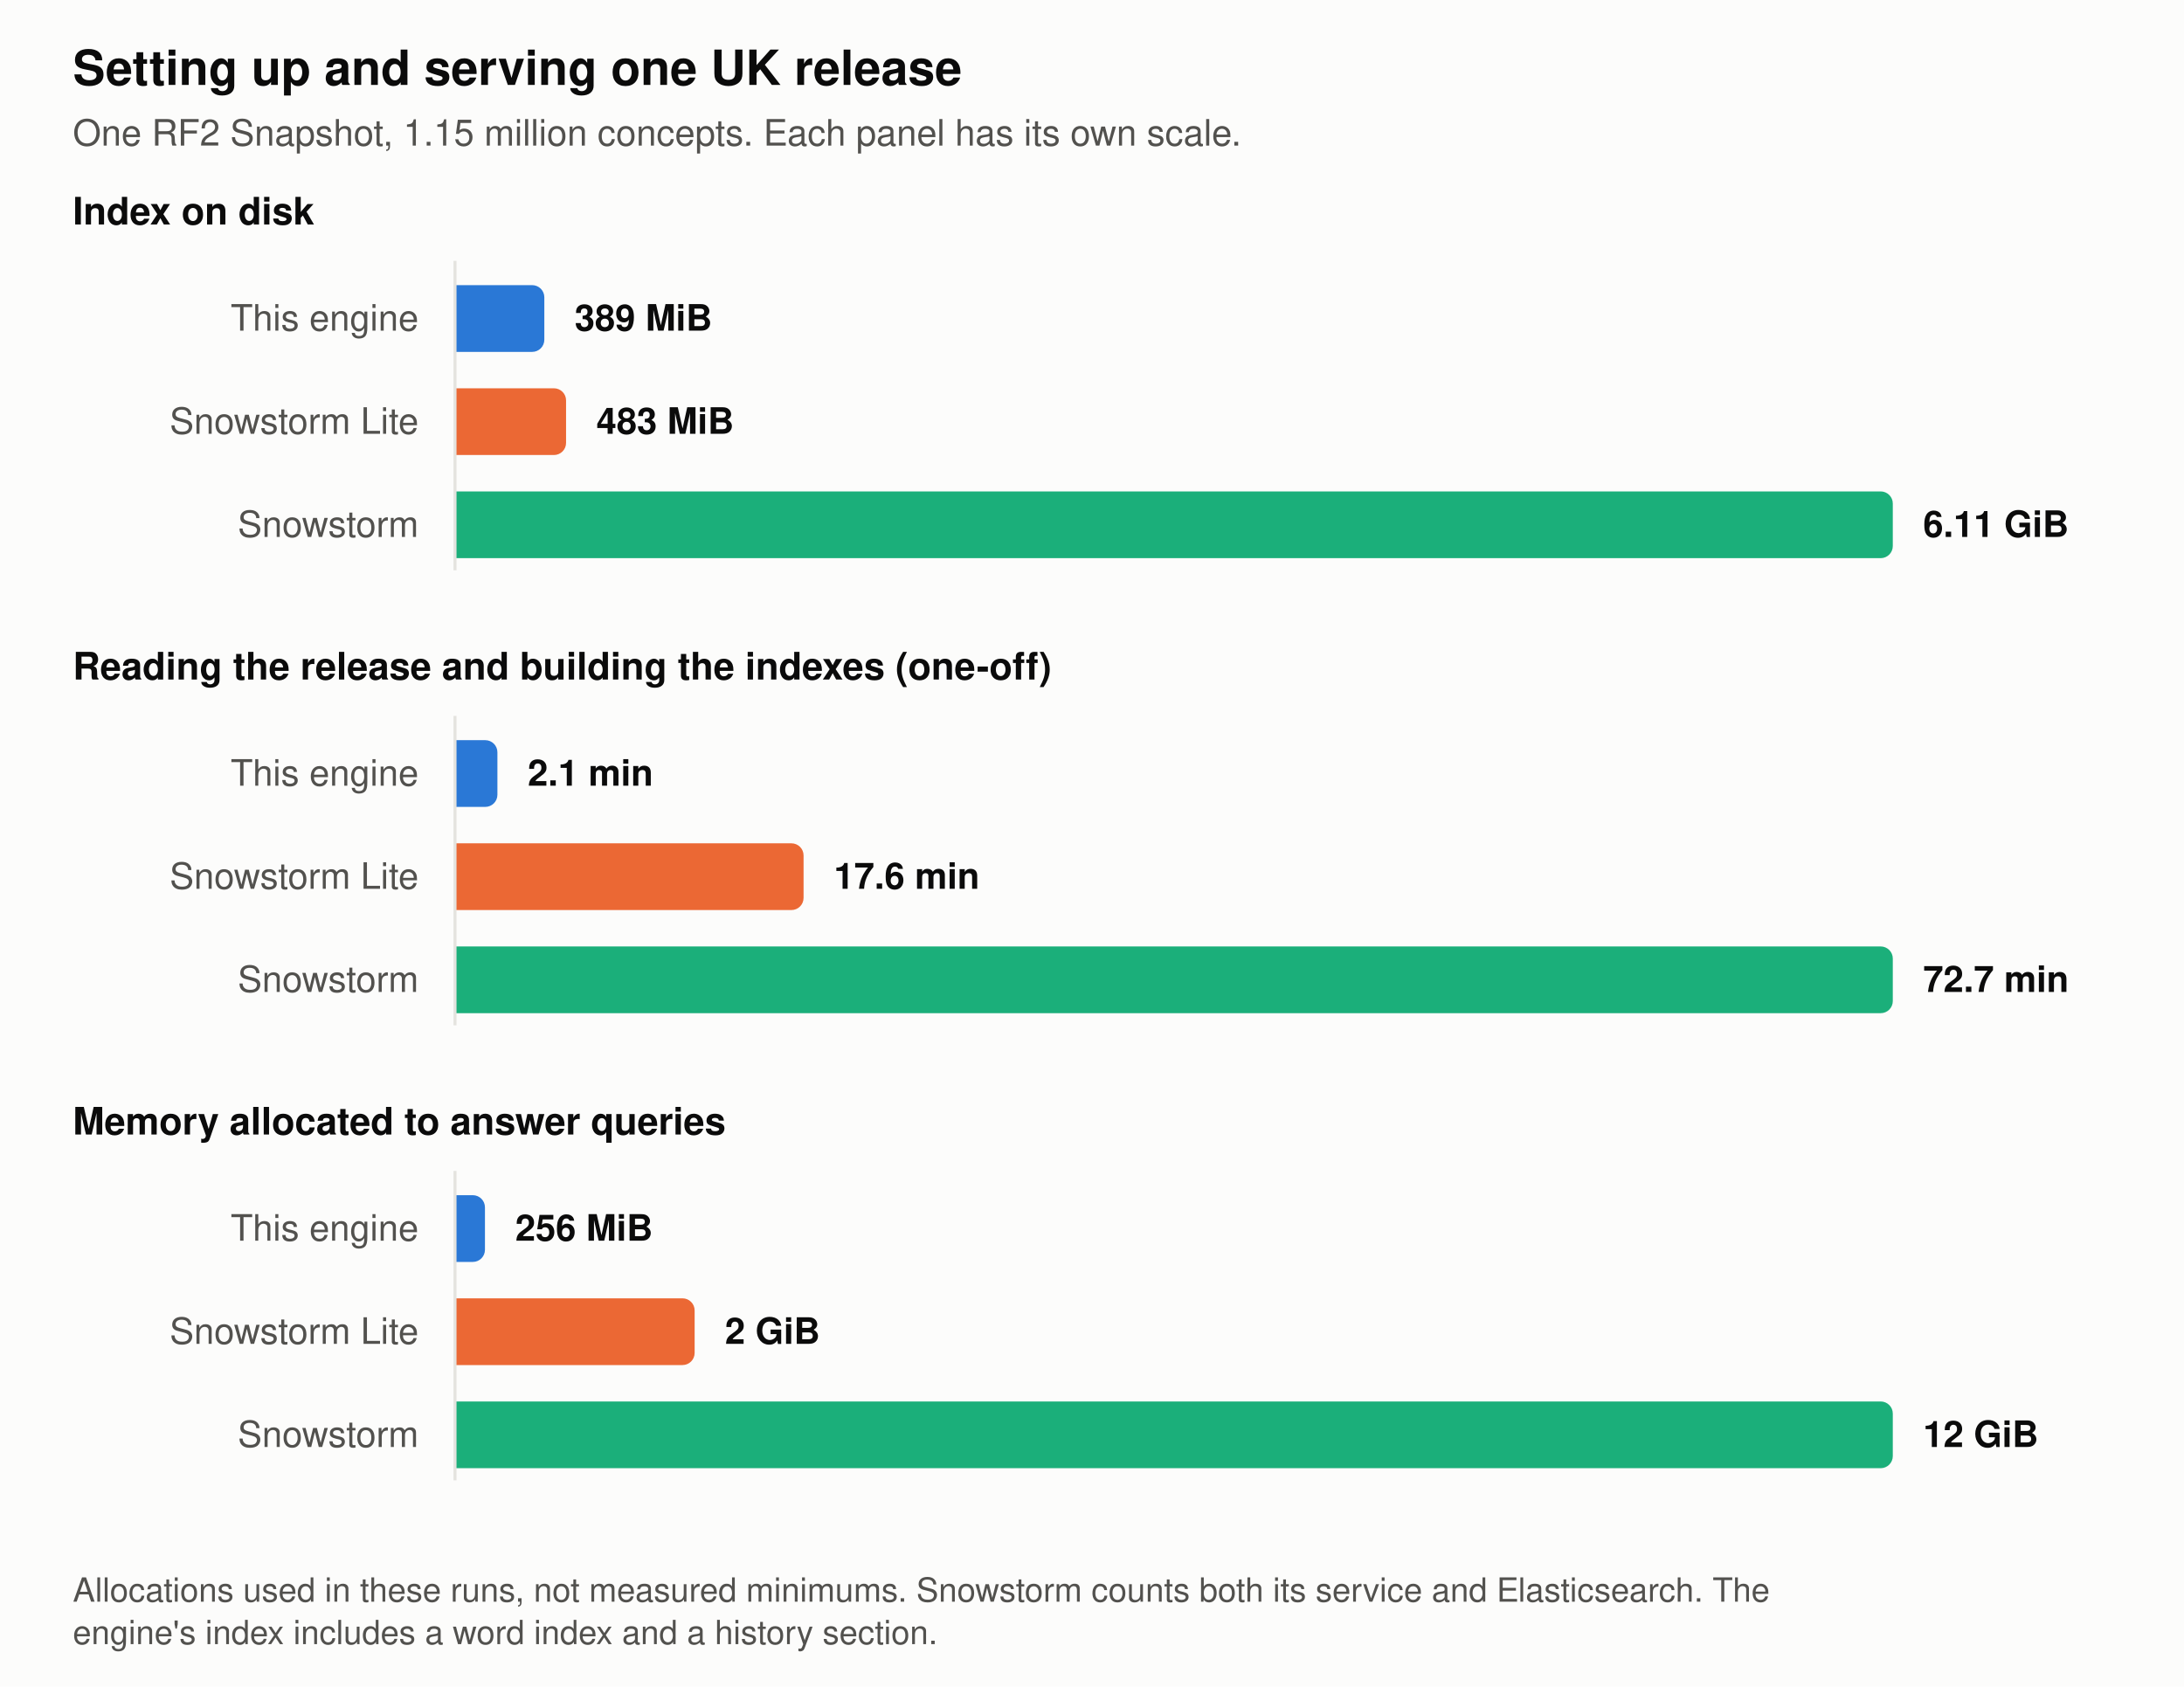
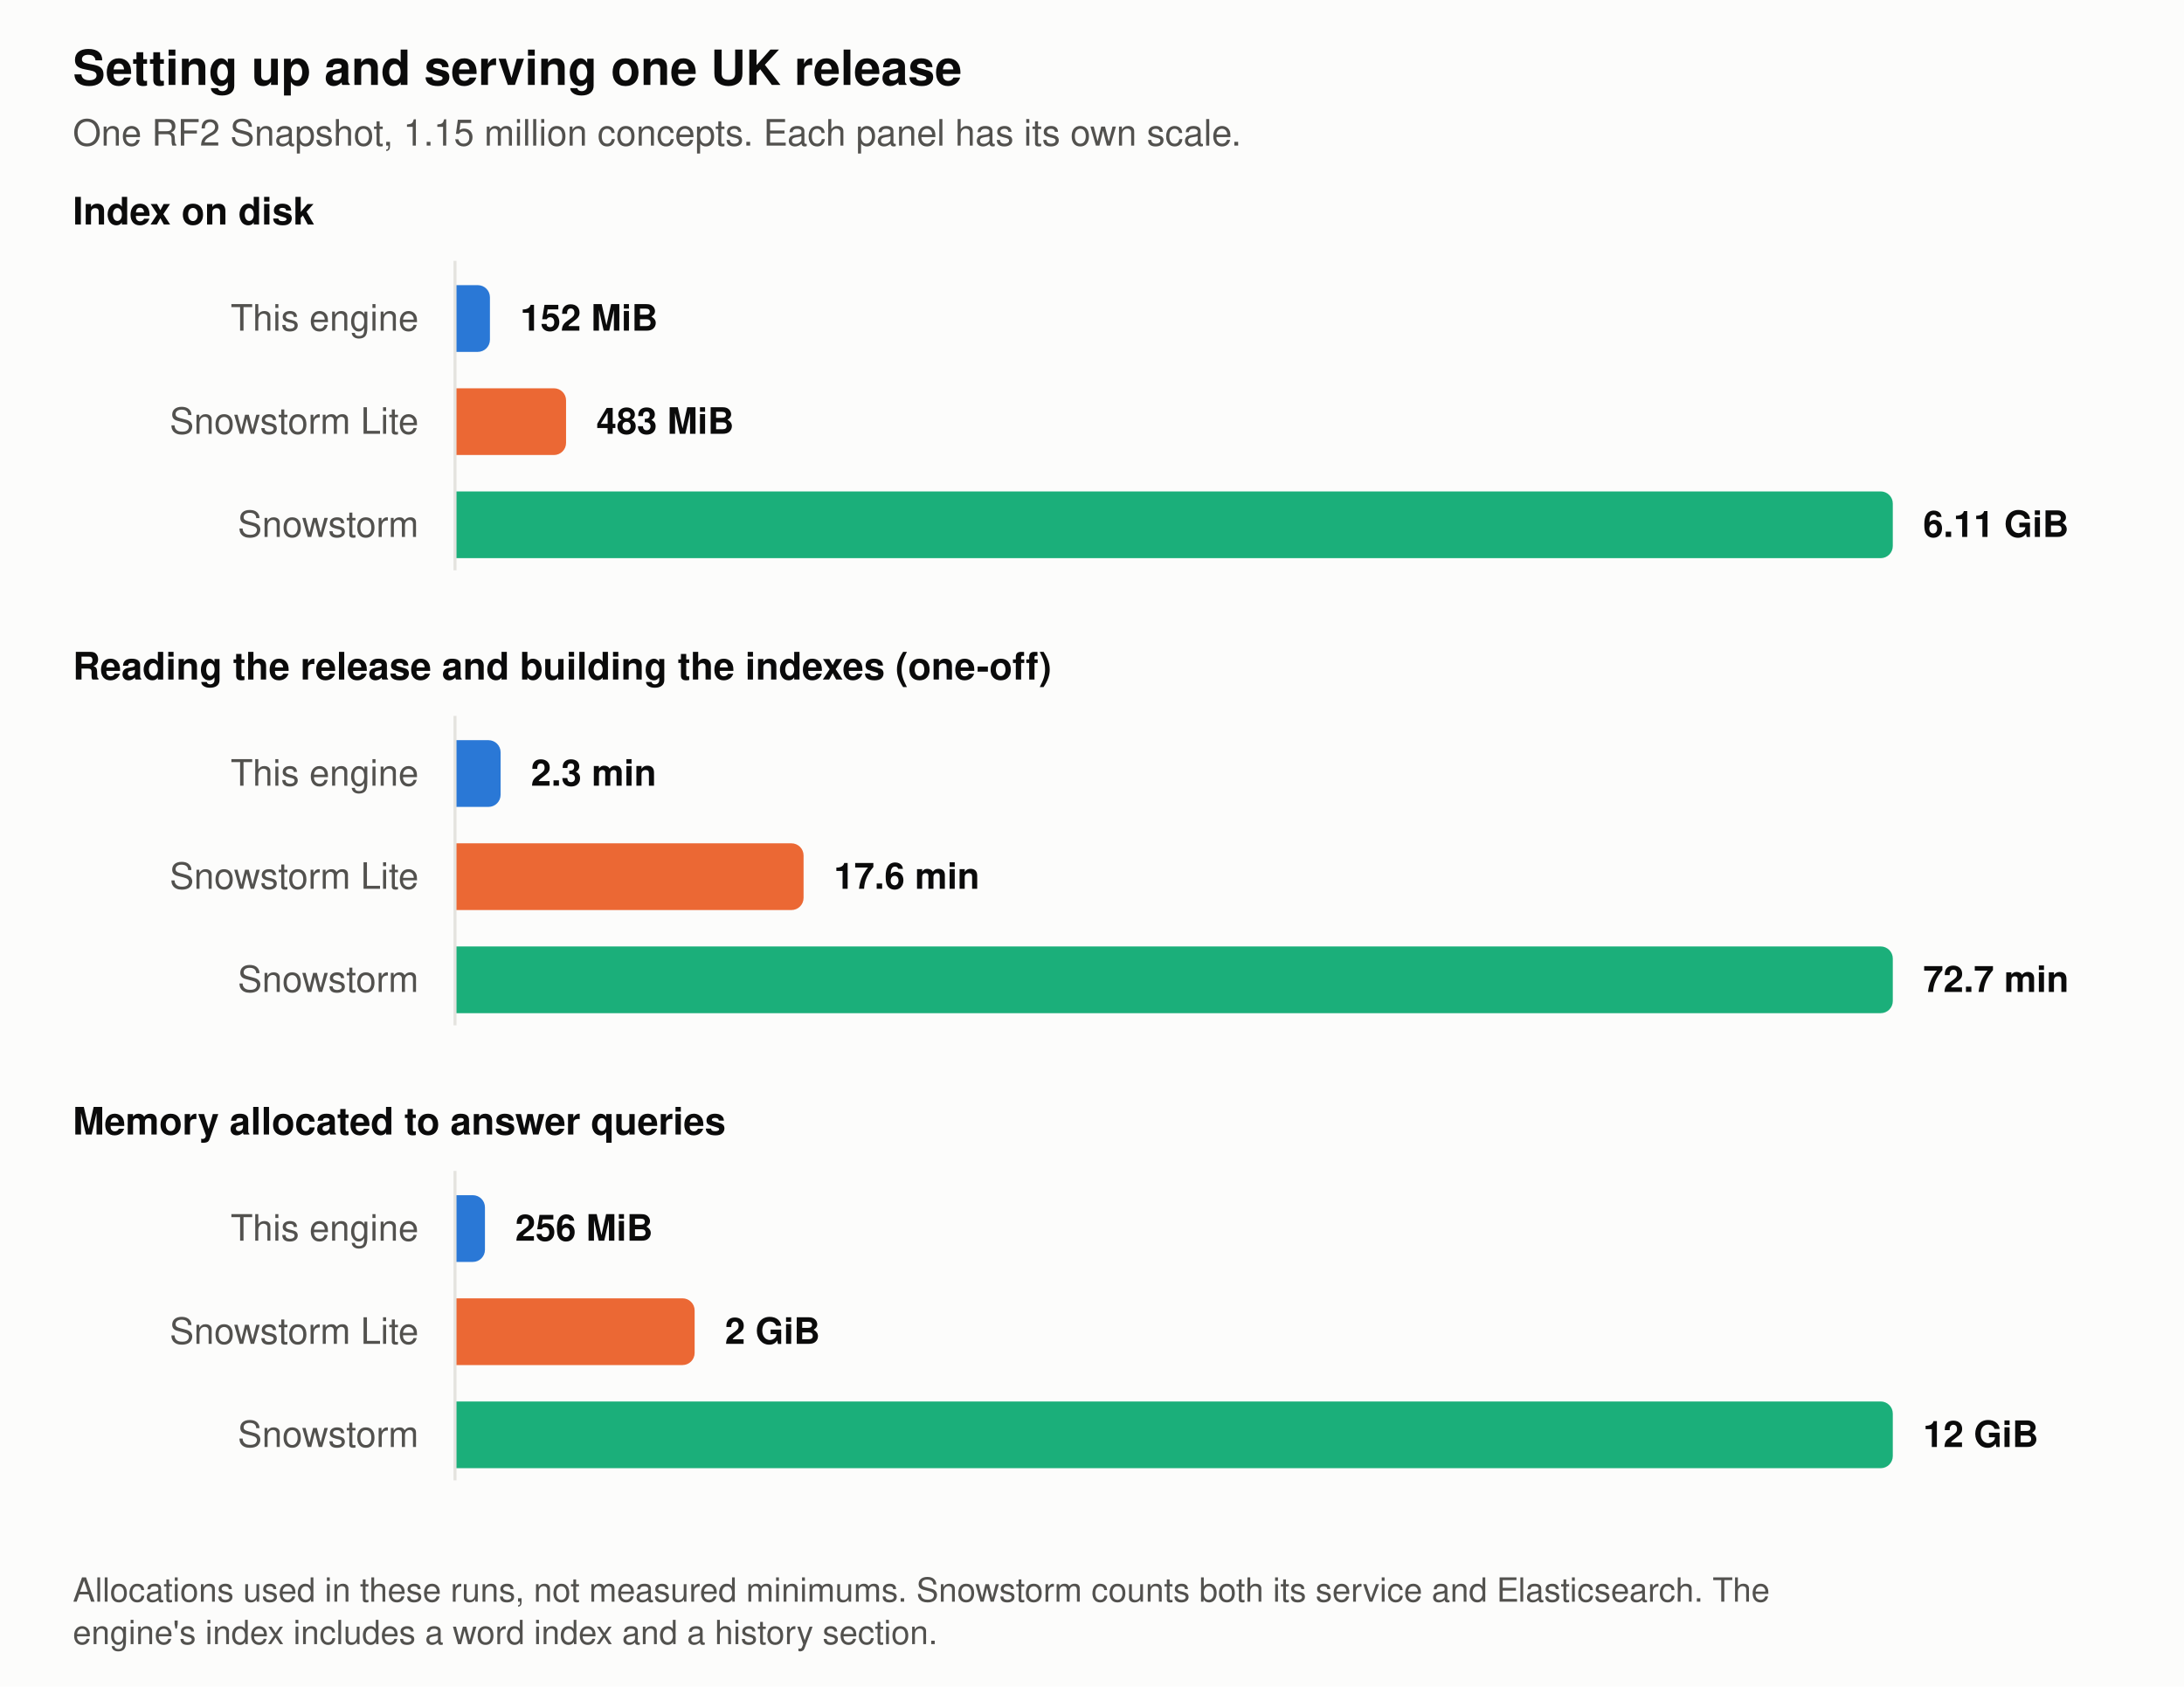
<svg xmlns="http://www.w3.org/2000/svg" width="720" height="556" viewBox="0 0 720 556" font-family="-apple-system,BlinkMacSystemFont,'Segoe UI',Helvetica,Arial,sans-serif" role="img" aria-label="Setting up and serving one UK release">
  <rect width="720" height="556" fill="#fcfcfb" />
  <text x="24" y="28" font-size="16" font-weight="600" fill="#0b0b0b">Setting up and serving one UK release</text>
  <text x="24" y="48" font-size="12" fill="#52514e">One RF2 Snapshot, 1.15 million concepts. Each panel has its own scale.</text>
  <text x="24" y="74" font-size="12.5" font-weight="600" fill="#0b0b0b">Index on disk</text>
  <text x="138" y="109.0" font-size="12" text-anchor="end" fill="#52514e">This engine</text>
-   <path d="M150,94.0 H175.448 A4,4 0 0 1 179.448,98.0 V112.0 A4,4 0 0 1 175.448,116.0 H150 Z" fill="#2a78d6" />
-   <text x="189.448" y="109.0" font-size="12" font-weight="600" fill="#0b0b0b">389 MiB</text>
+   <path d="M150,94.0 H157.516 A4,4 0 0 1 161.516,98.0 V112.0 A4,4 0 0 1 157.516,116.0 H150 Z" fill="#2a78d6" />
+   <text x="171.516" y="109.0" font-size="12" font-weight="600" fill="#0b0b0b">152 MiB</text>
  <text x="138" y="143.0" font-size="12" text-anchor="end" fill="#52514e">Snowstorm Lite</text>
  <path d="M150,128.0 H182.615 A4,4 0 0 1 186.615,132.0 V146.0 A4,4 0 0 1 182.615,150.0 H150 Z" fill="#eb6834" />
  <text x="196.615" y="143.0" font-size="12" font-weight="600" fill="#0b0b0b">483 MiB</text>
  <text x="138" y="177.0" font-size="12" text-anchor="end" fill="#52514e">Snowstorm</text>
  <path d="M150,162.0 H620.0 A4,4 0 0 1 624.0,166.0 V180.0 A4,4 0 0 1 620.0,184.0 H150 Z" fill="#1baf7a" />
  <text x="634.0" y="177.0" font-size="12" font-weight="600" fill="#0b0b0b">6.11 GiB</text>
  <line x1="150" y1="86" x2="150" y2="188" stroke="#e4e3df" stroke-width="1" />
  <text x="24" y="224" font-size="12.5" font-weight="600" fill="#0b0b0b">Reading the release and building the indexes (one-off)</text>
  <text x="138" y="259.0" font-size="12" text-anchor="end" fill="#52514e">This engine</text>
-   <path d="M150,244.0 H159.981 A4,4 0 0 1 163.981,248.0 V262.0 A4,4 0 0 1 159.981,266.0 H150 Z" fill="#2a78d6" />
-   <text x="173.981" y="259.0" font-size="12" font-weight="600" fill="#0b0b0b">2.1 min</text>
+   <path d="M150,244.0 H161.035 A4,4 0 0 1 165.035,248.0 V262.0 A4,4 0 0 1 161.035,266.0 H150 Z" fill="#2a78d6" />
+   <text x="175.035" y="259.0" font-size="12" font-weight="600" fill="#0b0b0b">2.3 min</text>
  <text x="138" y="293.0" font-size="12" text-anchor="end" fill="#52514e">Snowstorm Lite</text>
  <path d="M150,278.0 H260.912 A4,4 0 0 1 264.912,282.0 V296.0 A4,4 0 0 1 260.912,300.0 H150 Z" fill="#eb6834" />
  <text x="274.912" y="293.0" font-size="12" font-weight="600" fill="#0b0b0b">17.6 min</text>
  <text x="138" y="327.0" font-size="12" text-anchor="end" fill="#52514e">Snowstorm</text>
  <path d="M150,312.0 H620.0 A4,4 0 0 1 624.0,316.0 V330.0 A4,4 0 0 1 620.0,334.0 H150 Z" fill="#1baf7a" />
  <text x="634.0" y="327.0" font-size="12" font-weight="600" fill="#0b0b0b">72.7 min</text>
  <line x1="150" y1="236" x2="150" y2="338" stroke="#e4e3df" stroke-width="1" />
  <text x="24" y="374" font-size="12.5" font-weight="600" fill="#0b0b0b">Memory allocated to answer queries</text>
  <text x="138" y="409.0" font-size="12" text-anchor="end" fill="#52514e">This engine</text>
  <path d="M150,394.0 H155.875 A4,4 0 0 1 159.875,398.0 V412.0 A4,4 0 0 1 155.875,416.0 H150 Z" fill="#2a78d6" />
  <text x="169.875" y="409.0" font-size="12" font-weight="600" fill="#0b0b0b">256 MiB</text>
  <text x="138" y="443.0" font-size="12" text-anchor="end" fill="#52514e">Snowstorm Lite</text>
  <path d="M150,428.0 H225.0 A4,4 0 0 1 229.0,432.0 V446.0 A4,4 0 0 1 225.0,450.0 H150 Z" fill="#eb6834" />
  <text x="239.0" y="443.0" font-size="12" font-weight="600" fill="#0b0b0b">2 GiB</text>
  <text x="138" y="477.0" font-size="12" text-anchor="end" fill="#52514e">Snowstorm</text>
  <path d="M150,462.0 H620.0 A4,4 0 0 1 624.0,466.0 V480.0 A4,4 0 0 1 620.0,484.0 H150 Z" fill="#1baf7a" />
  <text x="634.0" y="477.0" font-size="12" font-weight="600" fill="#0b0b0b">12 GiB</text>
  <line x1="150" y1="386" x2="150" y2="488" stroke="#e4e3df" stroke-width="1" />
  <text x="24" y="528" font-size="11" fill="#52514e">Allocations used in these runs, not measured minimums. Snowstorm counts both its service and Elasticsearch. The</text>
  <text x="24" y="542" font-size="11" fill="#52514e">engine's index includes a word index and a history section.</text>
</svg>
